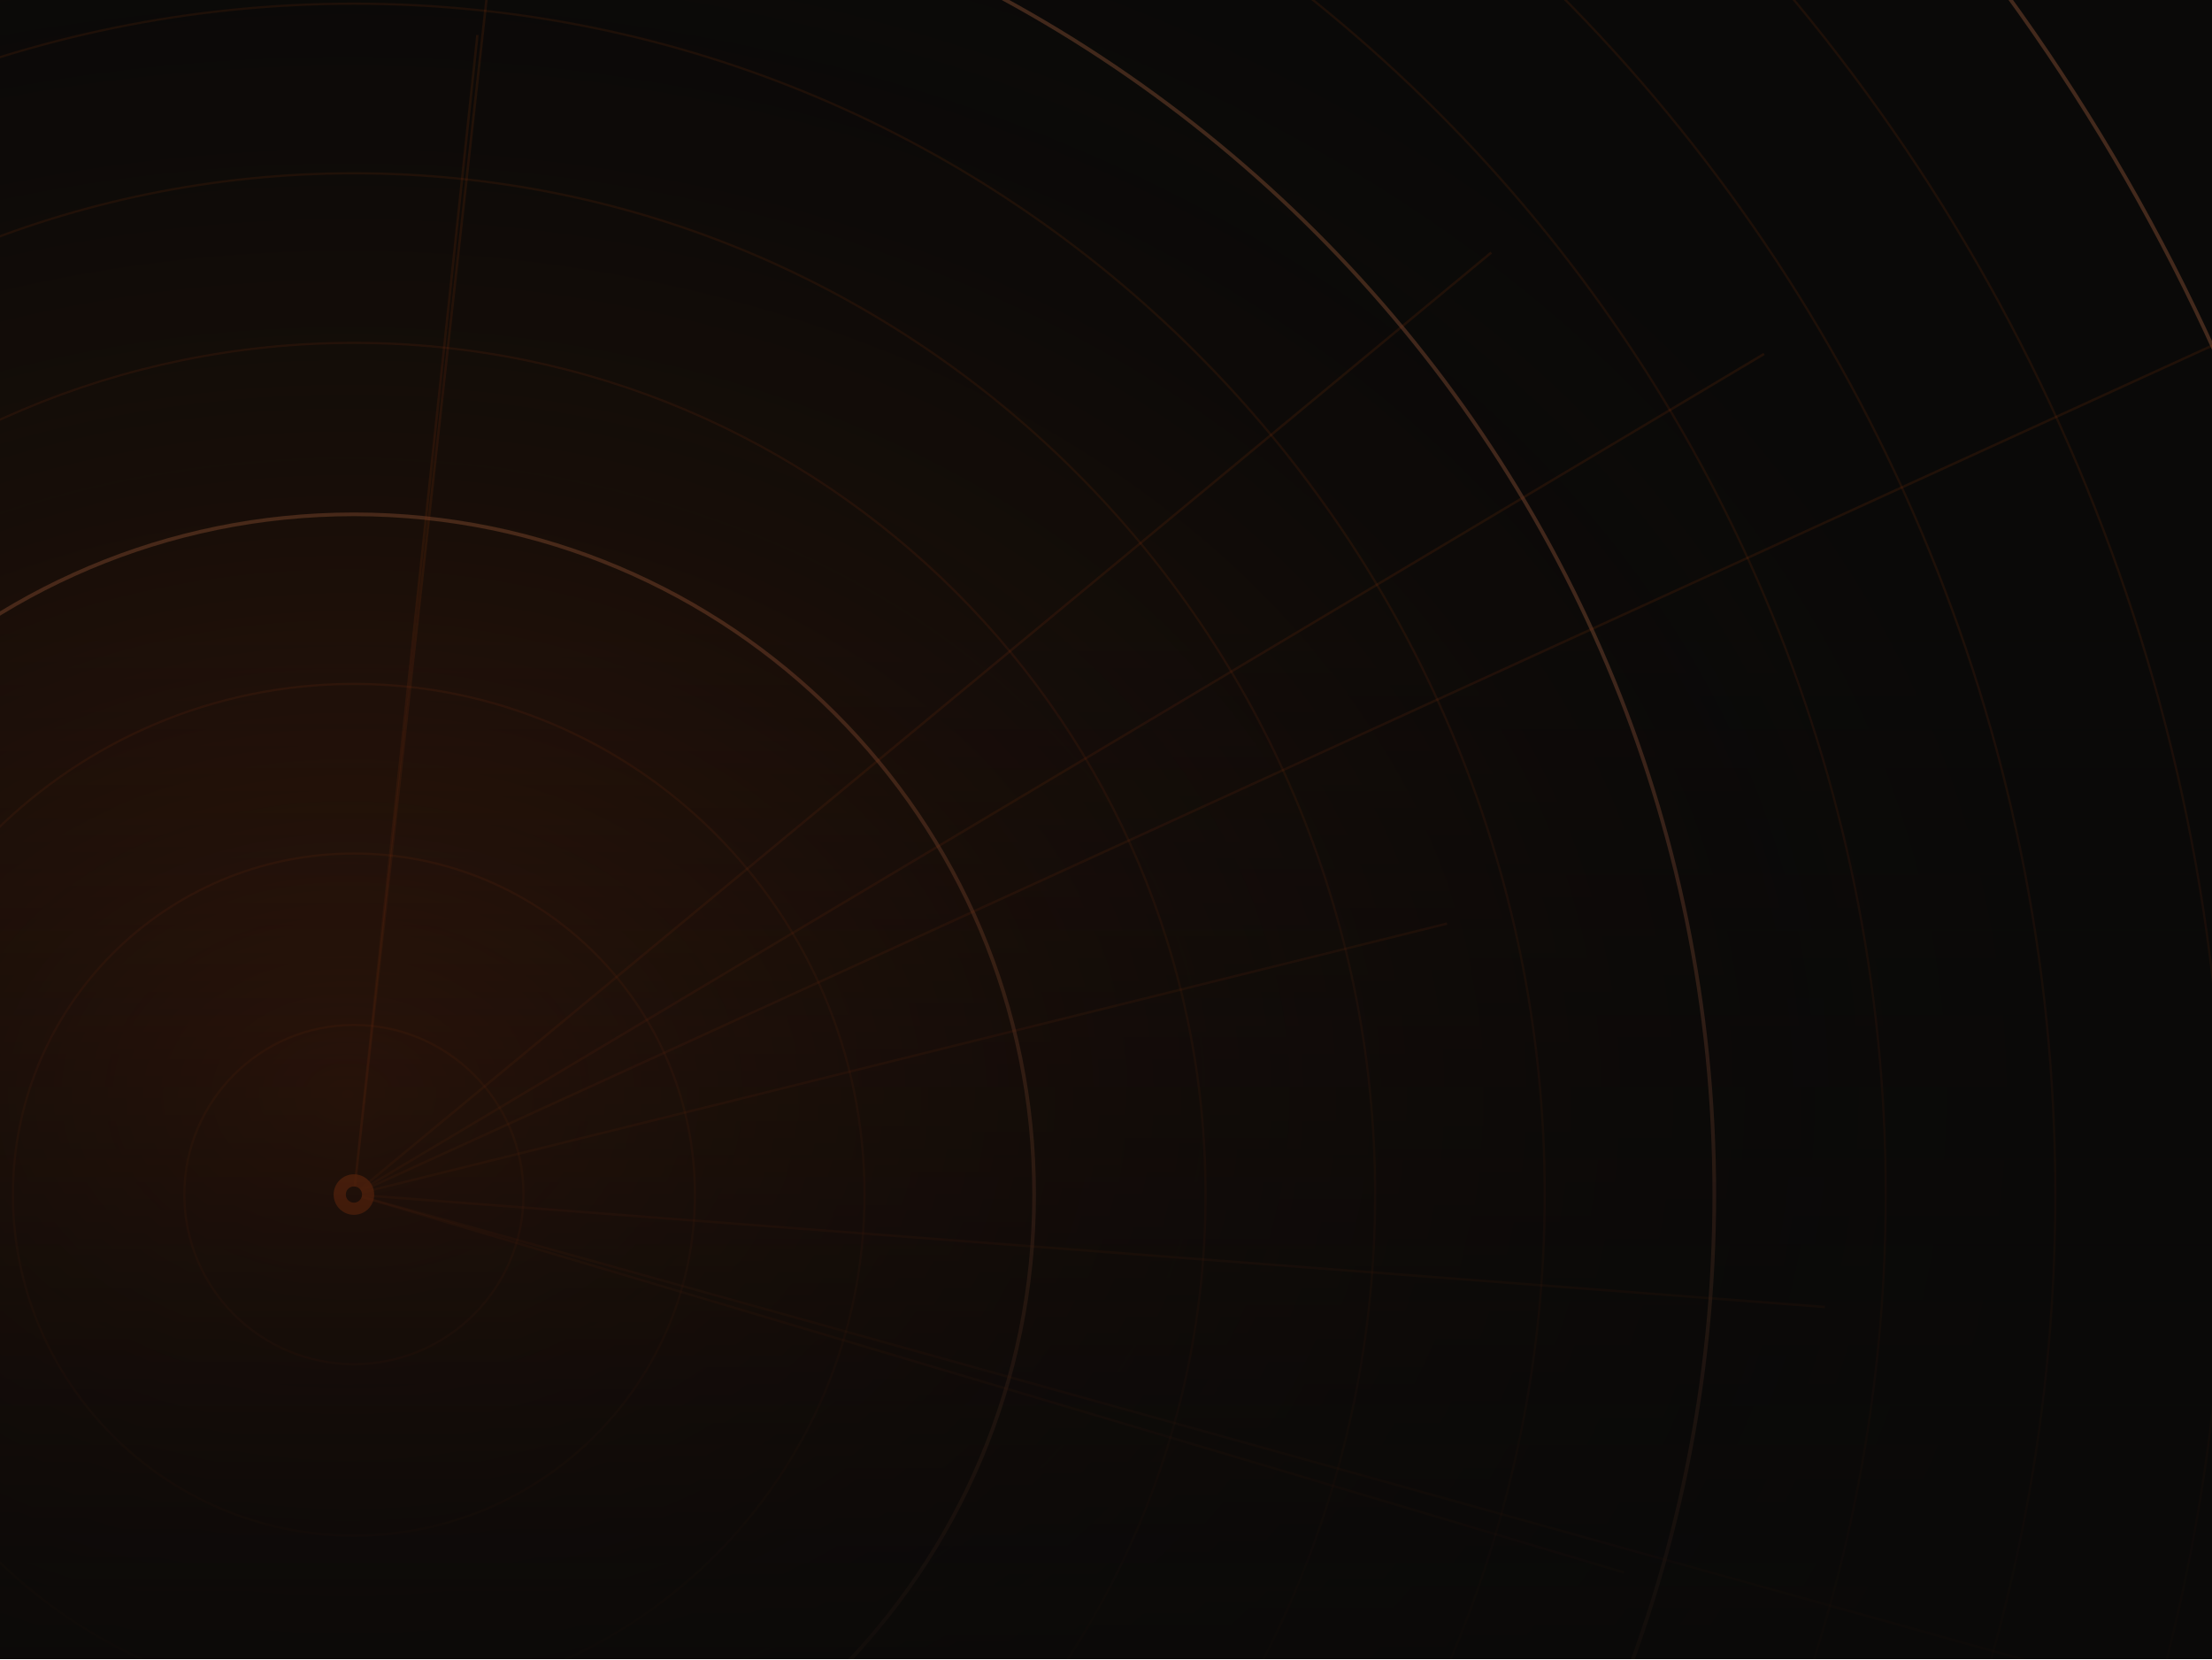
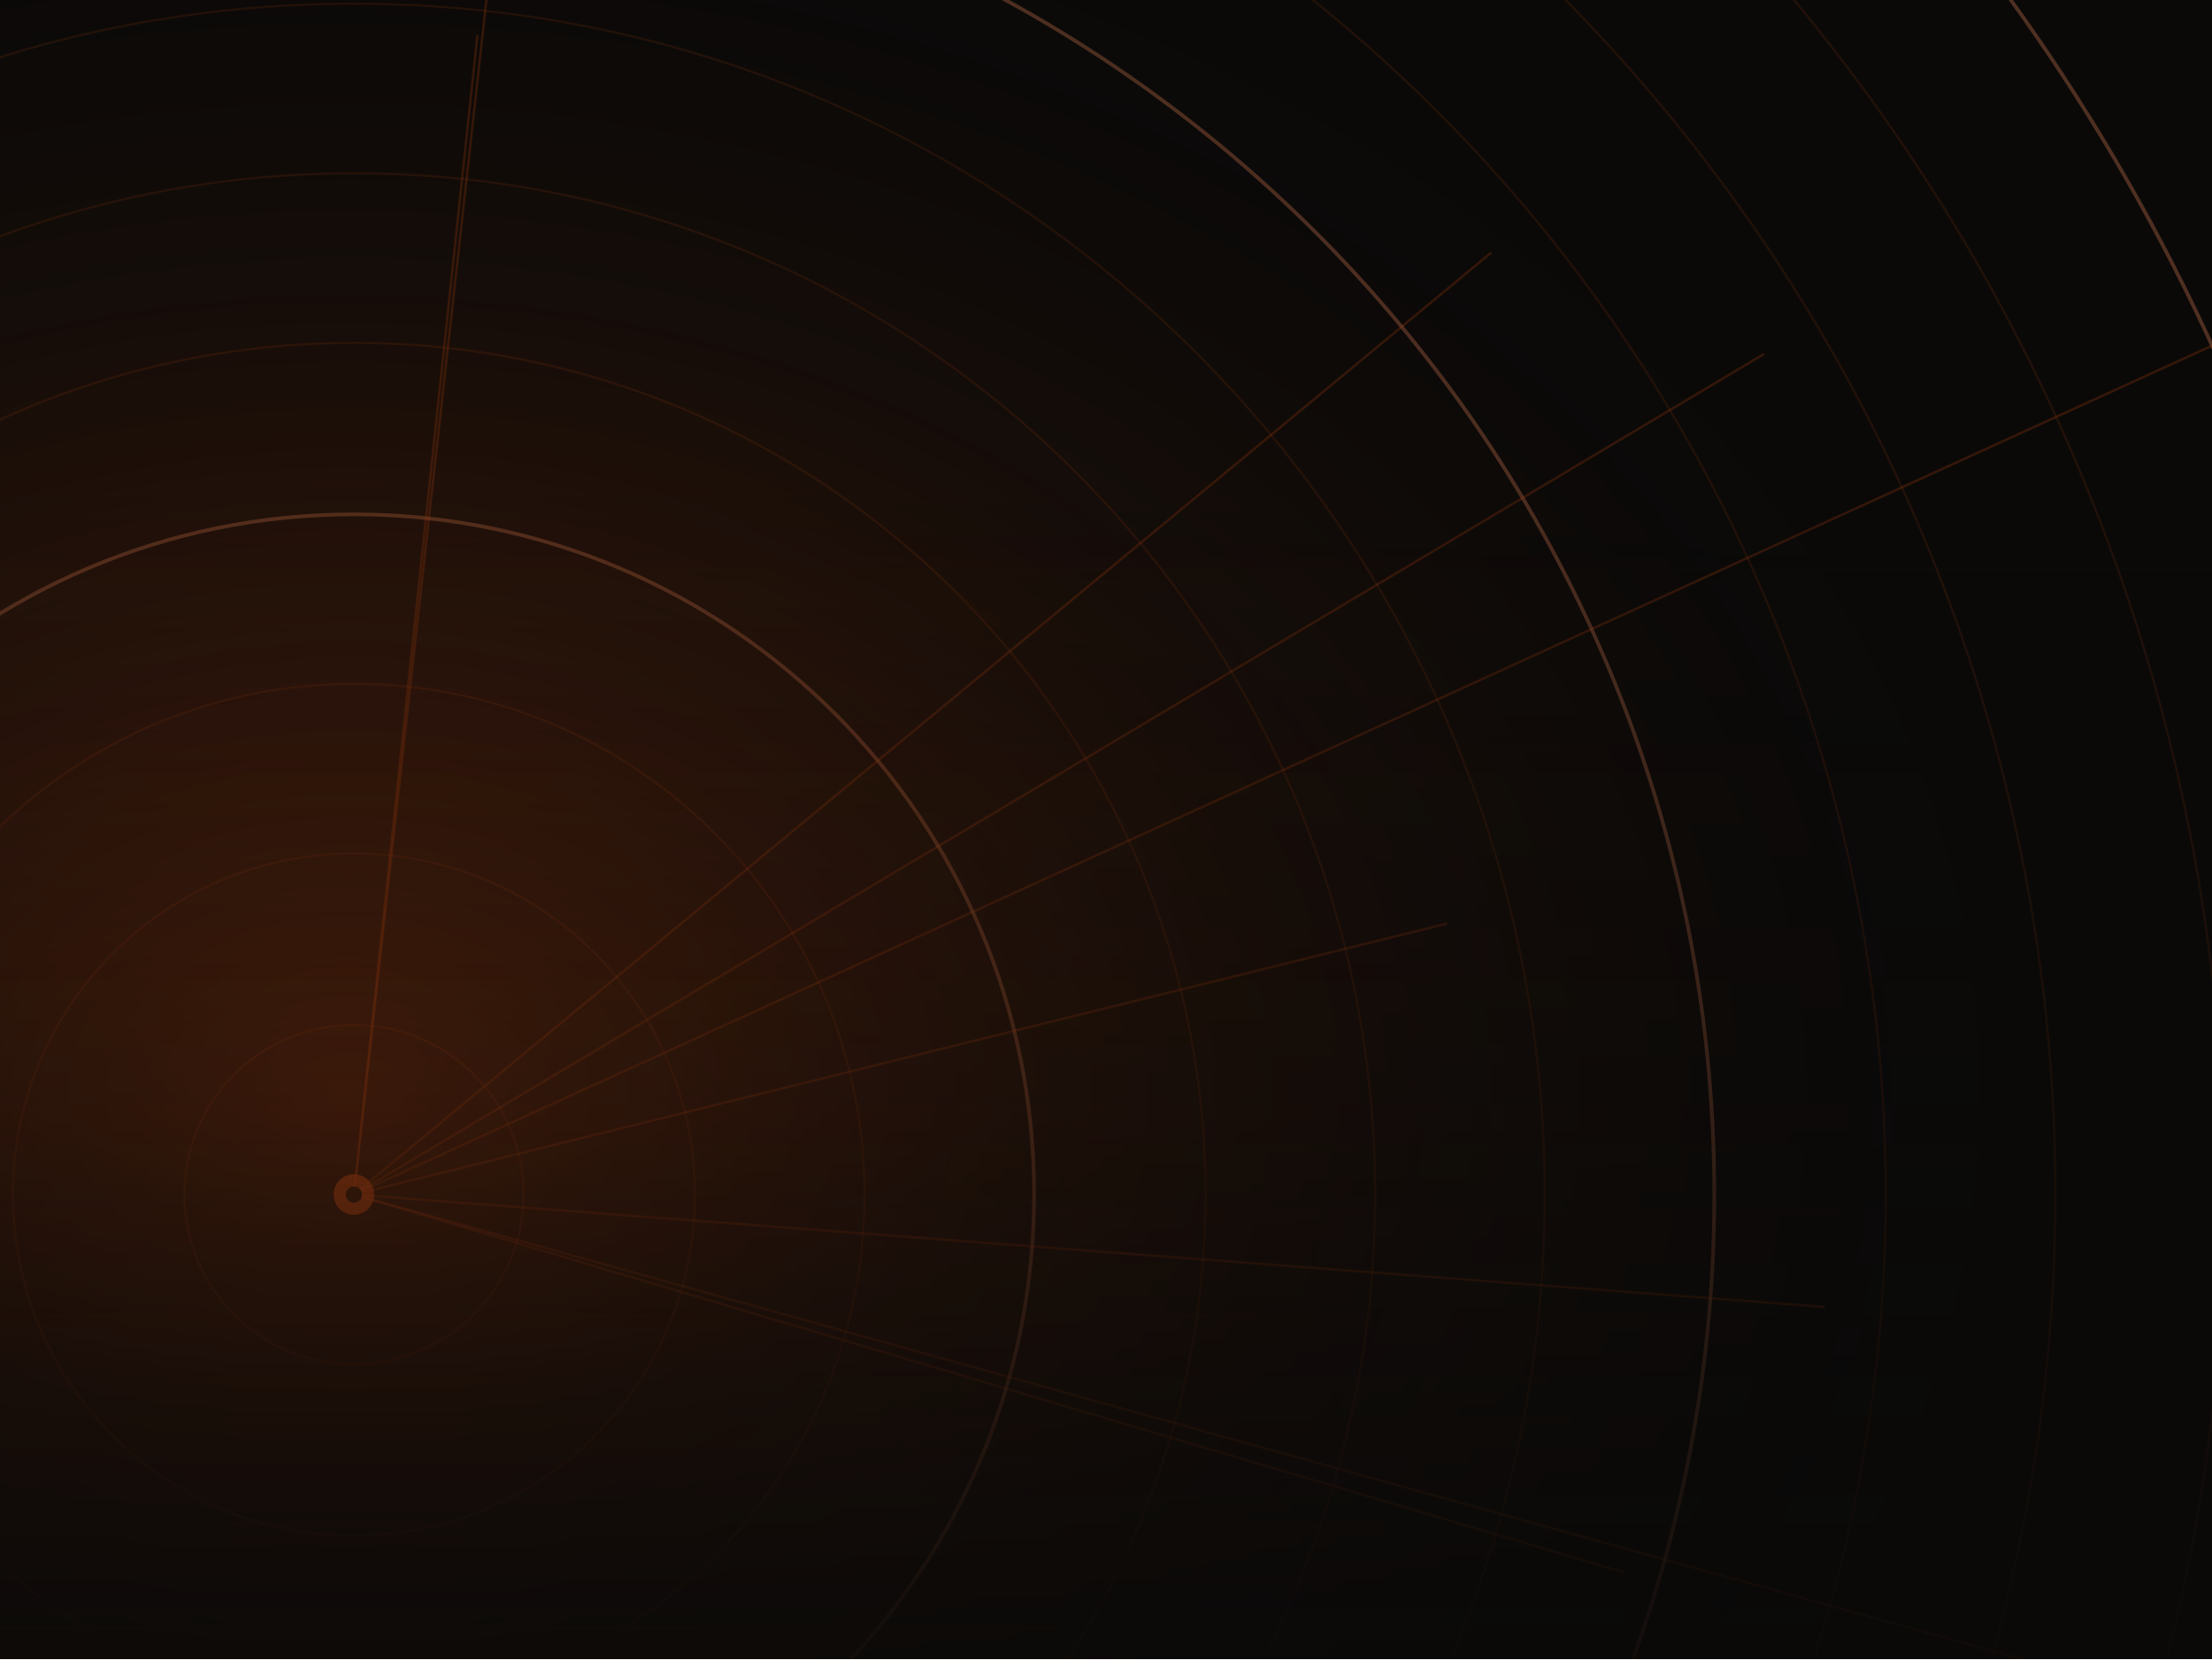
<svg xmlns="http://www.w3.org/2000/svg" viewBox="0 0 1200 900" width="1200" height="900" preserveAspectRatio="xMidYMid slice">
  <defs />
  <rect width="1200" height="900" fill="#0A0908" />
  <circle cx="192" cy="648" r="92" fill="none" stroke="#B8430F" stroke-width="1.2" stroke-opacity="0.14" />
  <circle cx="192" cy="648" r="185" fill="none" stroke="#B8430F" stroke-width="1.2" stroke-opacity="0.14" />
  <circle cx="192" cy="648" r="277" fill="none" stroke="#B8430F" stroke-width="1.2" stroke-opacity="0.14" />
  <circle cx="192" cy="648" r="369" fill="none" stroke="#F2895C" stroke-width="2" stroke-opacity="0.3" />
  <circle cx="192" cy="648" r="462" fill="none" stroke="#B8430F" stroke-width="1.2" stroke-opacity="0.14" />
  <circle cx="192" cy="648" r="554" fill="none" stroke="#B8430F" stroke-width="1.2" stroke-opacity="0.14" />
  <circle cx="192" cy="648" r="646" fill="none" stroke="#B8430F" stroke-width="1.2" stroke-opacity="0.14" />
  <circle cx="192" cy="648" r="738" fill="none" stroke="#F2895C" stroke-width="2" stroke-opacity="0.3" />
  <circle cx="192" cy="648" r="831" fill="none" stroke="#B8430F" stroke-width="1.2" stroke-opacity="0.14" />
  <circle cx="192" cy="648" r="923" fill="none" stroke="#B8430F" stroke-width="1.2" stroke-opacity="0.14" />
  <circle cx="192" cy="648" r="1015" fill="none" stroke="#B8430F" stroke-width="1.2" stroke-opacity="0.14" />
  <circle cx="192" cy="648" r="1108" fill="none" stroke="#F2895C" stroke-width="2" stroke-opacity="0.3" />
  <circle cx="192" cy="648" r="1200" fill="none" stroke="#B8430F" stroke-width="1.2" stroke-opacity="0.14" />
  <circle cx="192" cy="648" r="1292" fill="none" stroke="#B8430F" stroke-width="1.2" stroke-opacity="0.14" />
  <circle cx="192" cy="648" r="1385" fill="none" stroke="#B8430F" stroke-width="1.2" stroke-opacity="0.14" />
  <circle cx="192" cy="648" r="1477" fill="none" stroke="#F2895C" stroke-width="2" stroke-opacity="0.3" />
-   <line x1="192" y1="648" x2="337" y2="-659" stroke="#B8430F" stroke-width="1.3" stroke-opacity="0.16" />
-   <line x1="192" y1="648" x2="990" y2="709" stroke="#B8430F" stroke-width="1.3" stroke-opacity="0.16" />
-   <line x1="192" y1="648" x2="259" y2="19" stroke="#B8430F" stroke-width="1.3" stroke-opacity="0.16" />
-   <line x1="192" y1="648" x2="1122" y2="907" stroke="#B8430F" stroke-width="1.3" stroke-opacity="0.16" />
-   <line x1="192" y1="648" x2="957" y2="192" stroke="#B8430F" stroke-width="1.3" stroke-opacity="0.16" />
-   <line x1="192" y1="648" x2="809" y2="137" stroke="#B8430F" stroke-width="1.3" stroke-opacity="0.16" />
-   <line x1="192" y1="648" x2="1431" y2="82" stroke="#B8430F" stroke-width="1.3" stroke-opacity="0.16" />
-   <line x1="192" y1="648" x2="881" y2="853" stroke="#B8430F" stroke-width="1.3" stroke-opacity="0.16" />
-   <line x1="192" y1="648" x2="785" y2="501" stroke="#B8430F" stroke-width="1.3" stroke-opacity="0.16" />
+   <line x1="192" y1="648" x2="337" y2="-659" stroke="#B8430F" stroke-width="1.3" stroke-opacity="0.25" />
+   <line x1="192" y1="648" x2="990" y2="709" stroke="#B8430F" stroke-width="1.3" stroke-opacity="0.25" />
+   <line x1="192" y1="648" x2="259" y2="19" stroke="#B8430F" stroke-width="1.3" stroke-opacity="0.25" />
+   <line x1="192" y1="648" x2="1122" y2="907" stroke="#B8430F" stroke-width="1.3" stroke-opacity="0.25" />
+   <line x1="192" y1="648" x2="957" y2="192" stroke="#B8430F" stroke-width="1.3" stroke-opacity="0.25" />
+   <line x1="192" y1="648" x2="809" y2="137" stroke="#B8430F" stroke-width="1.3" stroke-opacity="0.25" />
+   <line x1="192" y1="648" x2="1431" y2="82" stroke="#B8430F" stroke-width="1.3" stroke-opacity="0.25" />
+   <line x1="192" y1="648" x2="881" y2="853" stroke="#B8430F" stroke-width="1.3" stroke-opacity="0.25" />
+   <line x1="192" y1="648" x2="785" y2="501" stroke="#B8430F" stroke-width="1.3" stroke-opacity="0.25" />
  <circle cx="192" cy="648" r="11" fill="#B8430F" opacity="0.7" />
  <circle cx="192" cy="648" r="4.4" fill="#0A0908" />
  <radialGradient id="bl" cx="0.16" cy="0.66" r="0.8">
-     <stop offset="0" stop-color="#B8430F" stop-opacity="0.32" />
+     <stop offset="0" stop-color="#B8430F" stop-opacity="0.42" />
    <stop offset="1" stop-color="#0A0908" stop-opacity="0" />
  </radialGradient>
  <rect width="1200" height="900" fill="url(#bl)" />
  <linearGradient id="vg2" x1="0" y1="1" x2="0" y2="0">
-     <stop offset="0" stop-color="#0A0908" stop-opacity="0.9" />
-     <stop offset="0.62" stop-color="#0A0908" stop-opacity="0.18" />
+     <stop offset="0" stop-color="#0A0908" stop-opacity="0.88" />
+     <stop offset="0.34" stop-color="#0A0908" stop-opacity="0.34" />
+     <stop offset="0.72" stop-color="#0A0908" stop-opacity="0" />
  </linearGradient>
  <rect width="1200" height="900" fill="url(#vg2)" />
</svg>
